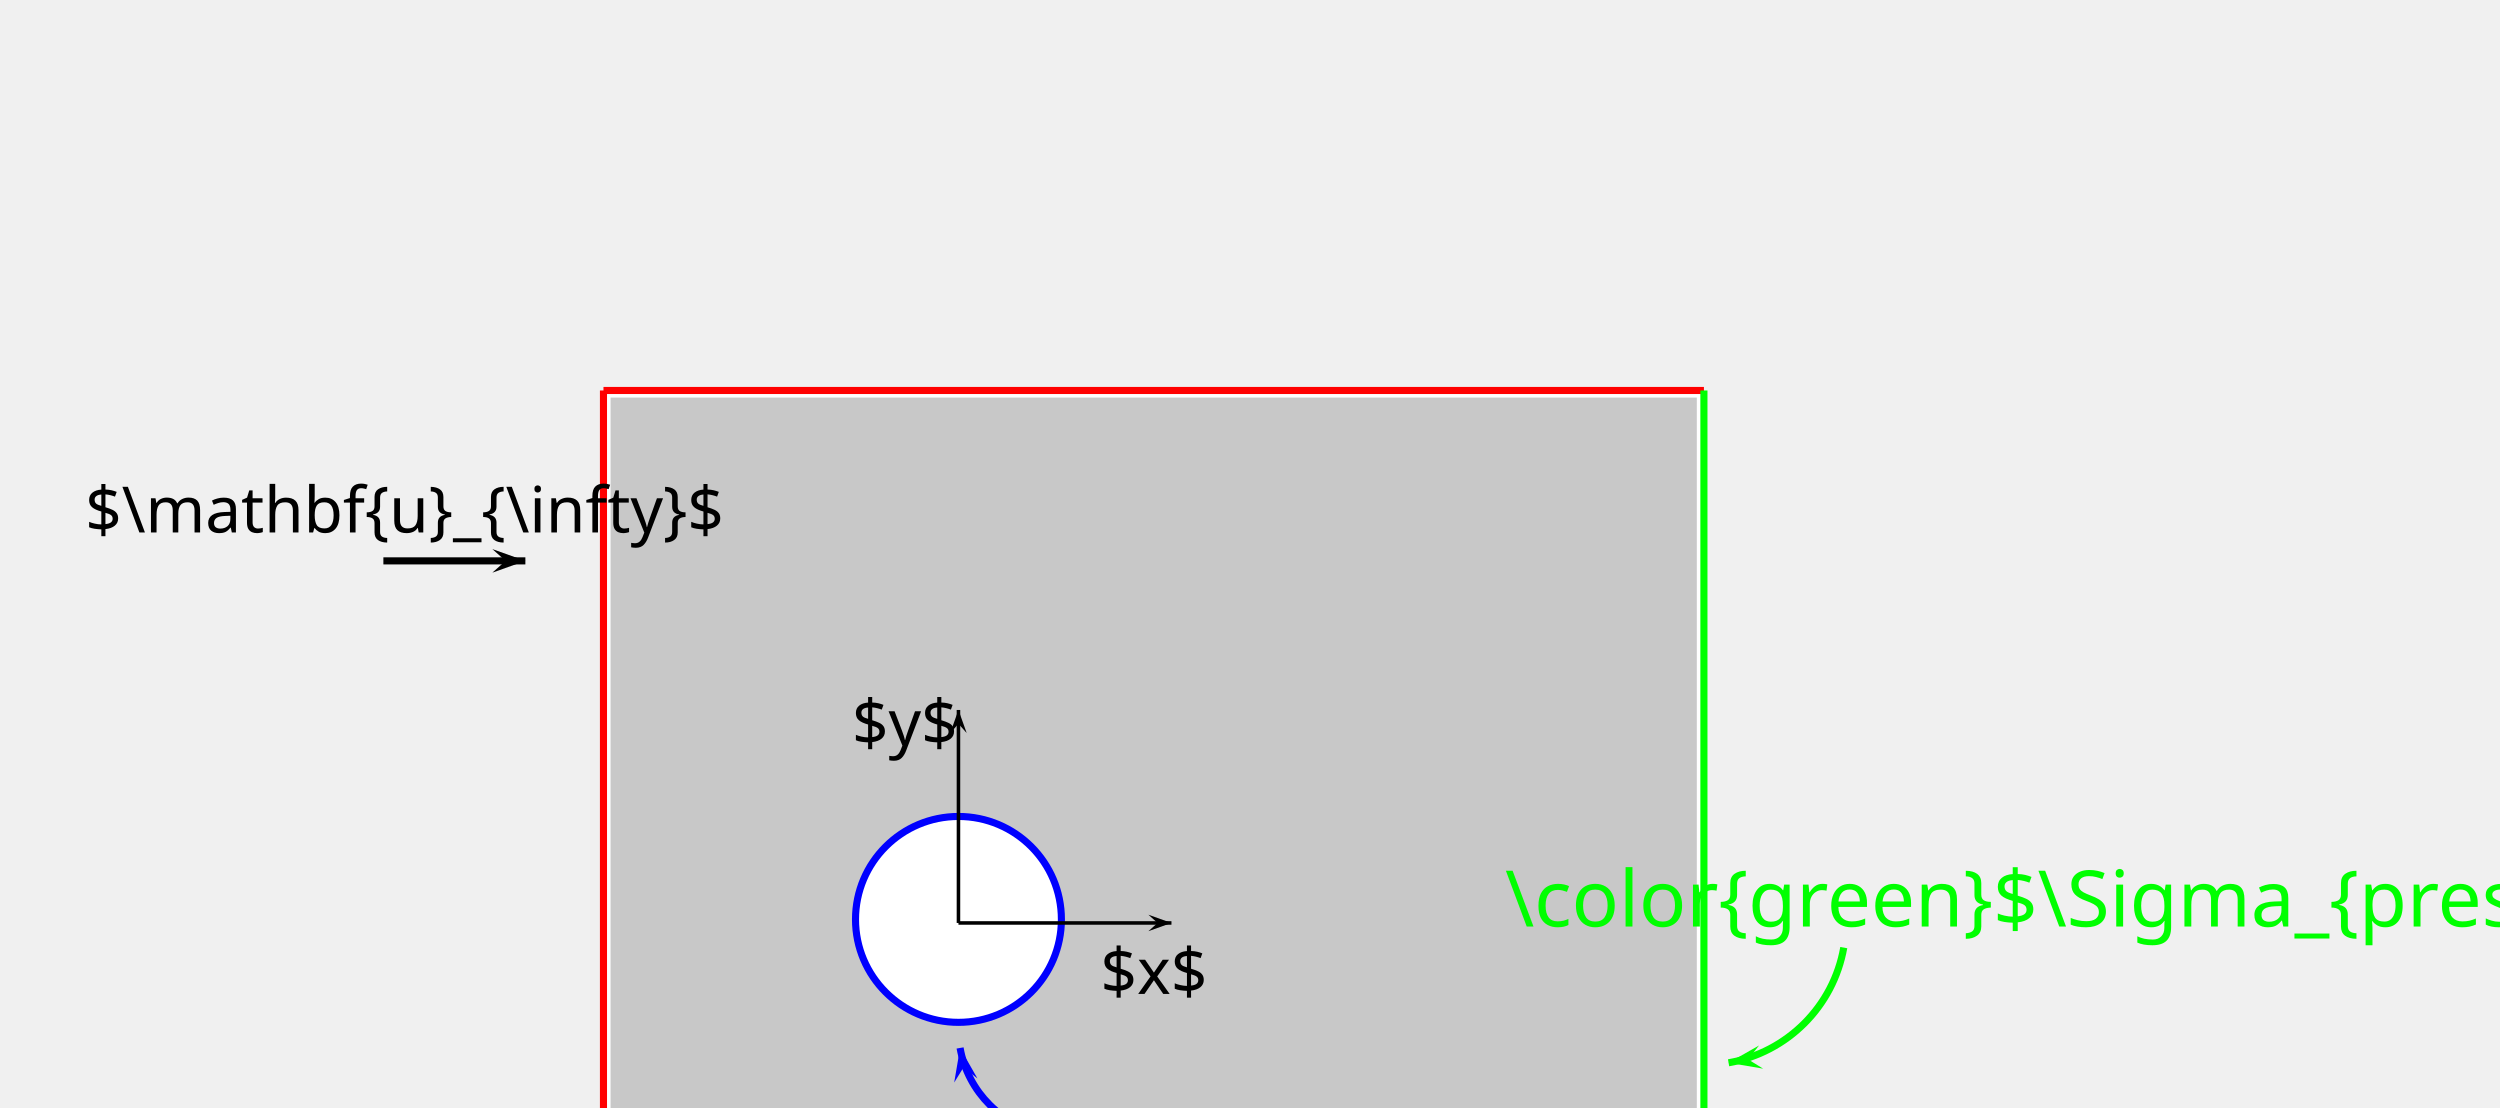
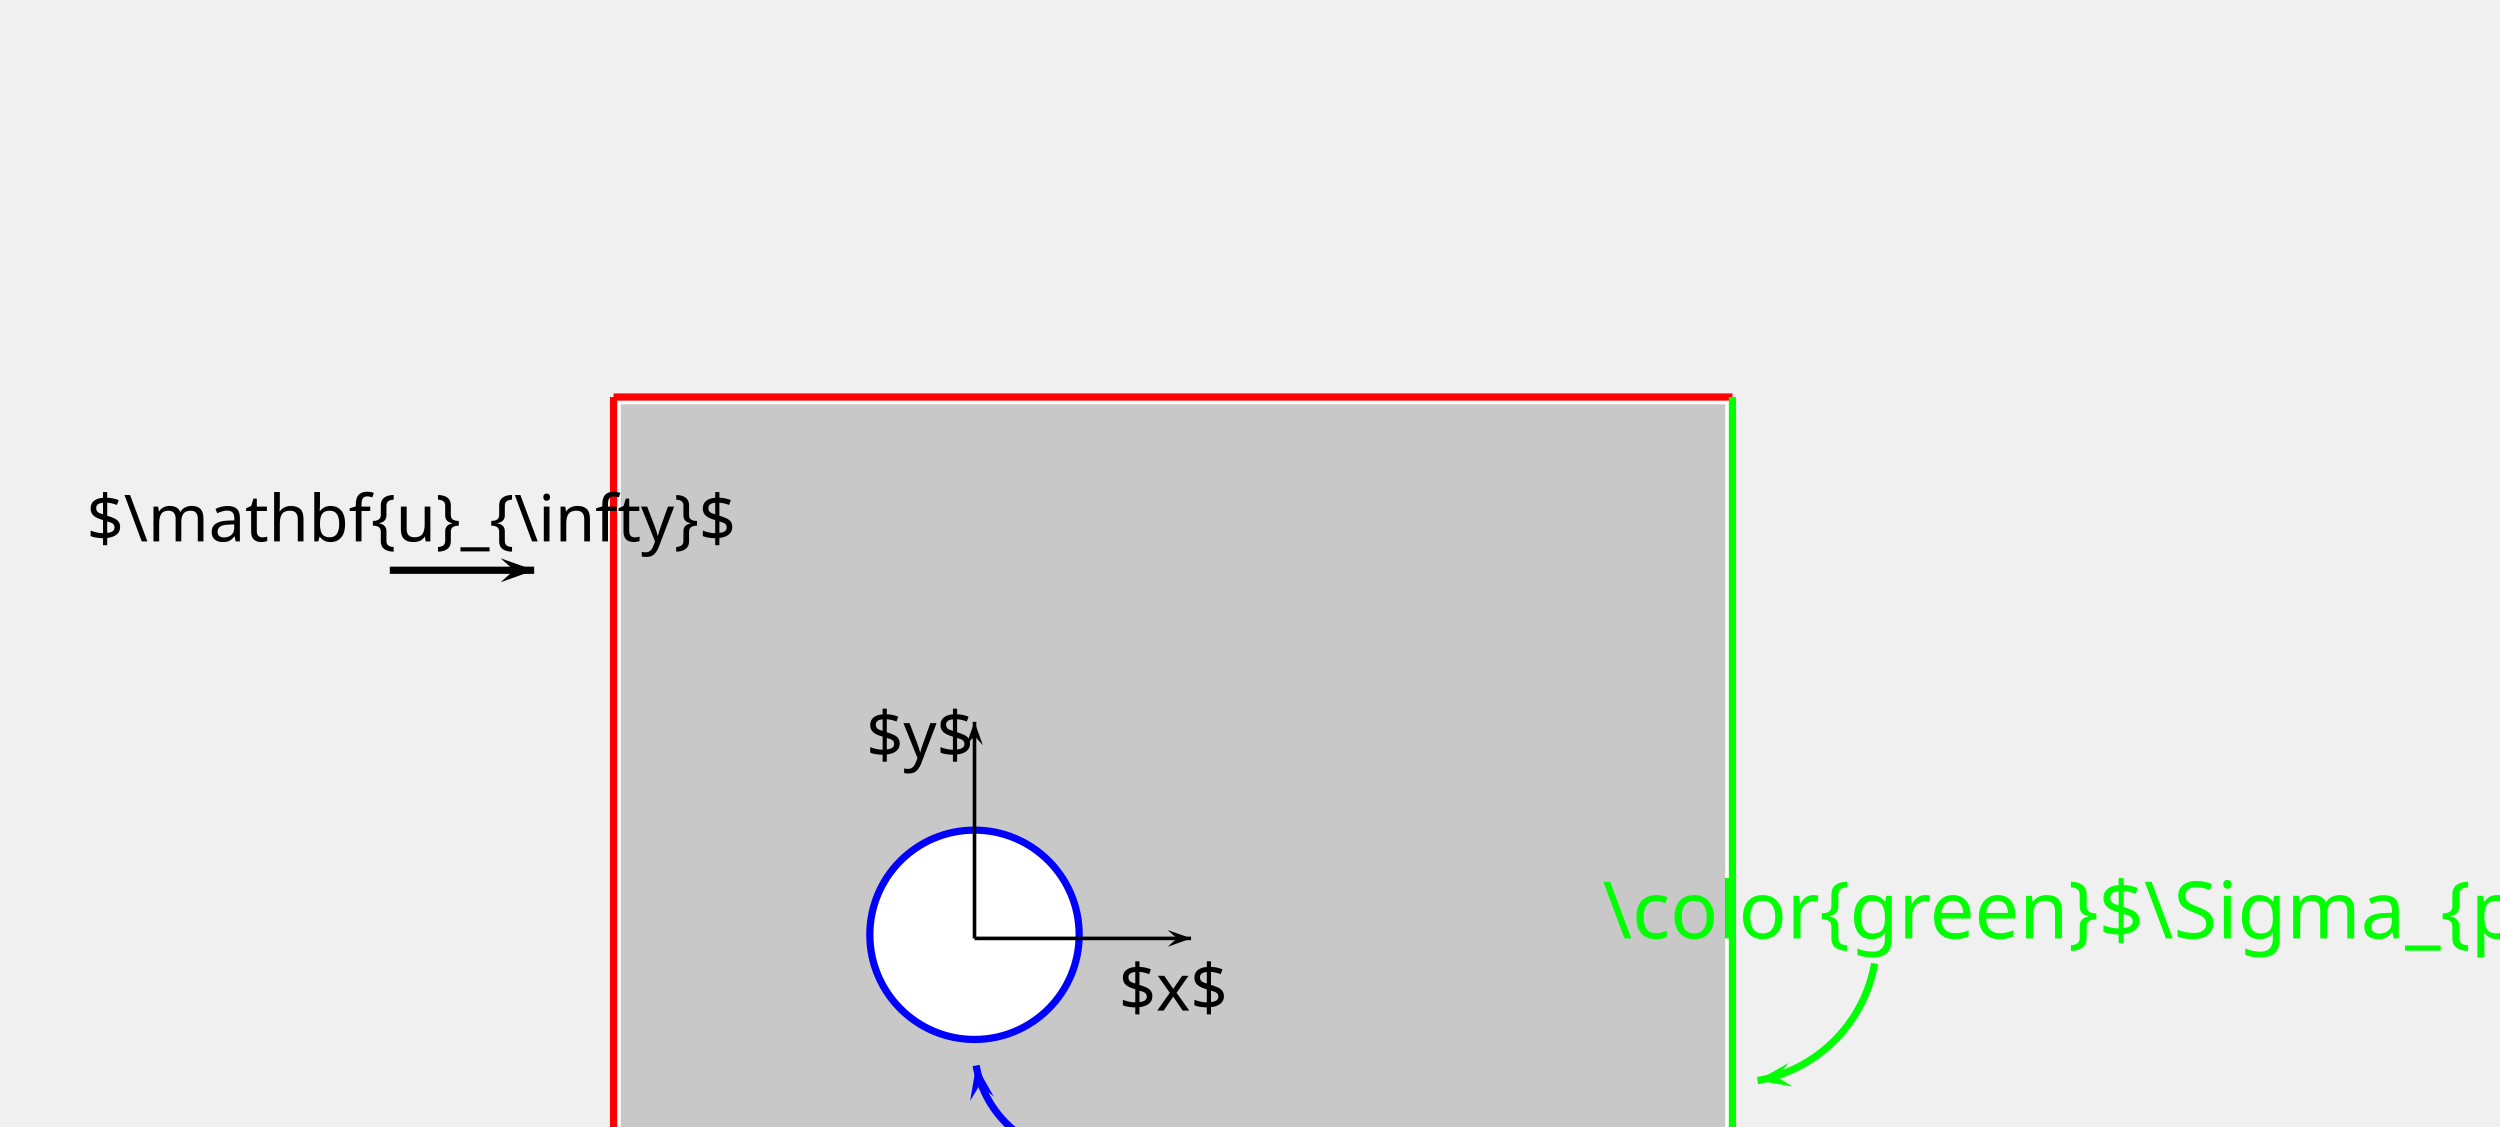
<svg xmlns="http://www.w3.org/2000/svg" xmlns:ns1="http://latexdraw.sourceforge.net/namespaces/latexdraw" version="1.1" baseProfile="full">
  <defs>
-     <marker overflow="visible" orient="auto" id="arrow2-109">
+     <marker overflow="visible" orient="auto" id="arrow2-36">
      <path d="M 0.0 0.0 L -6.504 2.323 L -3.903 0.0 L -6.504 -2.323 z " ns1:arrSizeNum="2.0" fill="black" />
    </marker>
-     <marker overflow="visible" orient="auto" id="arrow2-110">
+     <marker overflow="visible" orient="auto" id="arrow2-37">
      <path d="M 0.0 0.0 L -6.504 2.323 L -3.903 0.0 L -6.504 -2.323 z " ns1:arrSizeNum="2.0" fill="black" />
    </marker>
-     <marker overflow="visible" orient="auto" id="arrow1-124">
+     <marker overflow="visible" orient="auto" id="arrow1-52">
      <path d="M 0.0 0.0 L 4.652 1.661 L 2.791 0.0 L 4.652 -1.661 z " ns1:arrSizeNum="2.0" fill="lime" />
    </marker>
-     <marker overflow="visible" orient="auto" id="arrow1-128">
+     <marker overflow="visible" orient="auto" id="arrow1-56">
      <path d="M 0.0 0.0 L 4.652 1.661 L 2.791 0.0 L 4.652 -1.661 z " ns1:arrSizeNum="2.0" fill="red" />
    </marker>
-     <marker overflow="visible" orient="auto" id="arrow1-132">
+     <marker overflow="visible" orient="auto" id="arrow1-60">
      <path d="M 0.0 0.0 L 4.652 1.661 L 2.791 0.0 L 4.652 -1.661 z " ns1:arrSizeNum="2.0" fill="blue" />
    </marker>
-     <marker overflow="visible" orient="auto" id="arrow2-136">
+     <marker overflow="visible" orient="auto" id="arrow2-64">
      <path d="M 0.0 0.0 L -4.652 1.661 L -2.791 0.0 L -4.652 -1.661 z " ns1:arrSizeNum="2.0" fill="black" />
    </marker>
  </defs>
  <g>
-     <g ns1:type="square" id="id101">
+     <g ns1:type="square" id="id27">
      <rect x="171.0" y="111.0" width="308.0" height="308.0" ns1:borderPos="outer" stroke-width="2.0" stroke="#fefefe" fill="#c8c8c8" />
    </g>
-     <g ns1:type="text" id="id102" font-family="Dialog" fill="black" font-size="35" ns1:x="310.0">
+     <g ns1:type="text" id="id28" font-family="Dialog" fill="black" font-size="35" ns1:x="310.0">
      <text x="310.0" y="393.0">$\Omega_E$</text>
    </g>
-     <g ns1:type="text" id="id104" font-family="Dialog" fill="blue" font-size="22" ns1:x="234.0">
-       <text x="234.0" y="331.0">\color{blue}$\Sigma_{wall}$</text>
+     <g ns1:type="text" id="id30" font-family="Dialog" fill="blue" font-size="22" ns1:x="234.0">
+       <text x="234.0" y="331.0">\color{blue}$\Sigma_{w}$</text>
    </g>
-     <g ns1:type="circle" id="id106">
+     <g ns1:type="circle" id="id33">
      <circle cx="270.0" cy="259.0" r="29.0" ns1:borderPos="outer" stroke-width="2.0" stroke="blue" fill="white" />
    </g>
-     <g ns1:type="drawing" id="id108">
-       <g ns1:type="line" id="id109">
-         <line x1="270.0" x2="270.0" y1="260.0" y2="200.0" stroke-width="1.0" stroke="black" ns1:rotationAngle="0.0" marker-end="url(#arrow2-109)" />
+     <g ns1:type="drawing" id="id35">
+       <g ns1:type="line" id="id36">
+         <line x1="270.0" x2="270.0" y1="260.0" y2="200.0" stroke-width="1.0" stroke="black" ns1:rotationAngle="0.0" marker-end="url(#arrow2-36)" />
      </g>
-       <g ns1:type="line" id="id110">
-         <line x1="270.0" x2="330.0" y1="260.0" y2="260.0" stroke-width="1.0" stroke="black" ns1:rotationAngle="0.0" marker-end="url(#arrow2-110)" />
+       <g ns1:type="line" id="id37">
+         <line x1="270.0" x2="330.0" y1="260.0" y2="260.0" stroke-width="1.0" stroke="black" ns1:rotationAngle="0.0" marker-end="url(#arrow2-37)" />
      </g>
-       <g ns1:type="text" id="id111" font-family="Dialog" fill="black" font-size="18" ns1:x="240.0">
+       <g ns1:type="text" id="id38" font-family="Dialog" fill="black" font-size="18" ns1:x="240.0">
        <text x="240.0" y="210.0">$y$</text>
      </g>
-       <g ns1:type="text" id="id113" font-family="Dialog" fill="black" font-size="18" ns1:x="310.0">
+       <g ns1:type="text" id="id40" font-family="Dialog" fill="black" font-size="18" ns1:x="310.0">
        <text x="310.0" y="280.0">$x$</text>
      </g>
    </g>
-     <g ns1:type="line" id="id116">
+     <g ns1:type="line" id="id43">
      <line x1="170.0" x2="480.0" y1="420.0" y2="420.0" stroke-width="2.0" stroke="red" ns1:rotationAngle="0.0" />
    </g>
-     <g ns1:type="line" id="id117">
+     <g ns1:type="line" id="id44">
      <line x1="170.0" x2="170.0" y1="420.0" y2="110.0" stroke-width="2.0" stroke="red" ns1:rotationAngle="0.0" />
    </g>
-     <g ns1:type="line" id="id118">
+     <g ns1:type="line" id="id45">
      <line x1="170.0" x2="480.0" y1="110.0" y2="110.0" stroke-width="2.0" stroke="red" ns1:rotationAngle="0.0" />
    </g>
-     <g ns1:type="line" id="id119">
+     <g ns1:type="line" id="id46">
      <line x1="480.0" x2="480.0" y1="110.0" y2="420.0" stroke-width="2.0" stroke="lime" ns1:rotationAngle="0.0" />
    </g>
-     <g ns1:type="text" id="id120" font-family="Dialog" fill="red" font-size="22" ns1:x="54.0">
+     <g ns1:type="text" id="id47" font-family="Dialog" fill="red" font-size="22" ns1:x="54.0">
      <text x="54.0" y="381.0">\color{red}$\Sigma_{d}$</text>
    </g>
-     <g ns1:type="text" id="id122" font-family="Dialog" fill="lime" font-size="22" ns1:x="424.0">
-       <text x="424.0" y="261.0">\color{green}$\Sigma_{pres}$</text>
+     <g ns1:type="text" id="id49" font-family="Dialog" fill="lime" font-size="22" ns1:x="444.0">
+       <text x="444.0" y="260.0">\color{green}$\Sigma_{p}$</text>
    </g>
-     <g ns1:type="arc" id="id124">
-       <path d="M 486.946 299.392 A 40 40 0.0 0 0 519.392 266.946 " stroke-width="2.0" stroke="lime" fill="none" ns1:rotationAngle="0.0" marker-start="url(#arrow1-124)" />
+     <g ns1:type="arc" id="id52">
+       <path d="M 486.946 299.392 A 40 40 0.0 0 0 519.392 266.946 " stroke-width="2.0" stroke="lime" fill="none" ns1:rotationAngle="0.0" marker-start="url(#arrow1-52)" />
    </g>
-     <g ns1:type="arc" id="id128">
-       <path d="M 164.189 342.566 A 50.0 50.0 0.0 0 0 135.279 367.639 " stroke-width="2.0" stroke="red" fill="none" ns1:rotationAngle="0.0" marker-start="url(#arrow1-128)" />
+     <g ns1:type="arc" id="id56">
+       <path d="M 164.189 342.566 A 50.0 50.0 0.0 0 0 135.279 367.639 " stroke-width="2.0" stroke="red" fill="none" ns1:rotationAngle="0.0" marker-start="url(#arrow1-56)" />
    </g>
-     <g ns1:type="arc" id="id132">
-       <path d="M 270.456 295.209 A 30.0 30.0 0.0 0 0 294.791 319.544 " stroke-width="2.0" stroke="blue" fill="none" ns1:rotationAngle="0.0" marker-start="url(#arrow1-132)" />
+     <g ns1:type="arc" id="id60">
+       <path d="M 270.456 295.209 A 30.0 30.0 0.0 0 0 294.791 319.544 " stroke-width="2.0" stroke="blue" fill="none" ns1:rotationAngle="0.0" marker-start="url(#arrow1-60)" />
    </g>
-     <g ns1:type="line" id="id136">
-       <line x1="108.0" x2="148.0" y1="158.0" y2="158.0" stroke-width="2.0" stroke="black" ns1:rotationAngle="0.0" marker-end="url(#arrow2-136)" />
+     <g ns1:type="line" id="id64">
+       <line x1="108.0" x2="148.0" y1="158.0" y2="158.0" stroke-width="2.0" stroke="black" ns1:rotationAngle="0.0" marker-end="url(#arrow2-64)" />
    </g>
-     <g ns1:type="text" id="id137" font-family="Dialog" fill="black" font-size="18" ns1:x="24.0">
+     <g ns1:type="text" id="id65" font-family="Dialog" fill="black" font-size="18" ns1:x="24.0">
      <text x="24.0" y="150.0">$\mathbf{u}_{\infty}$</text>
    </g>
  </g>
</svg>
